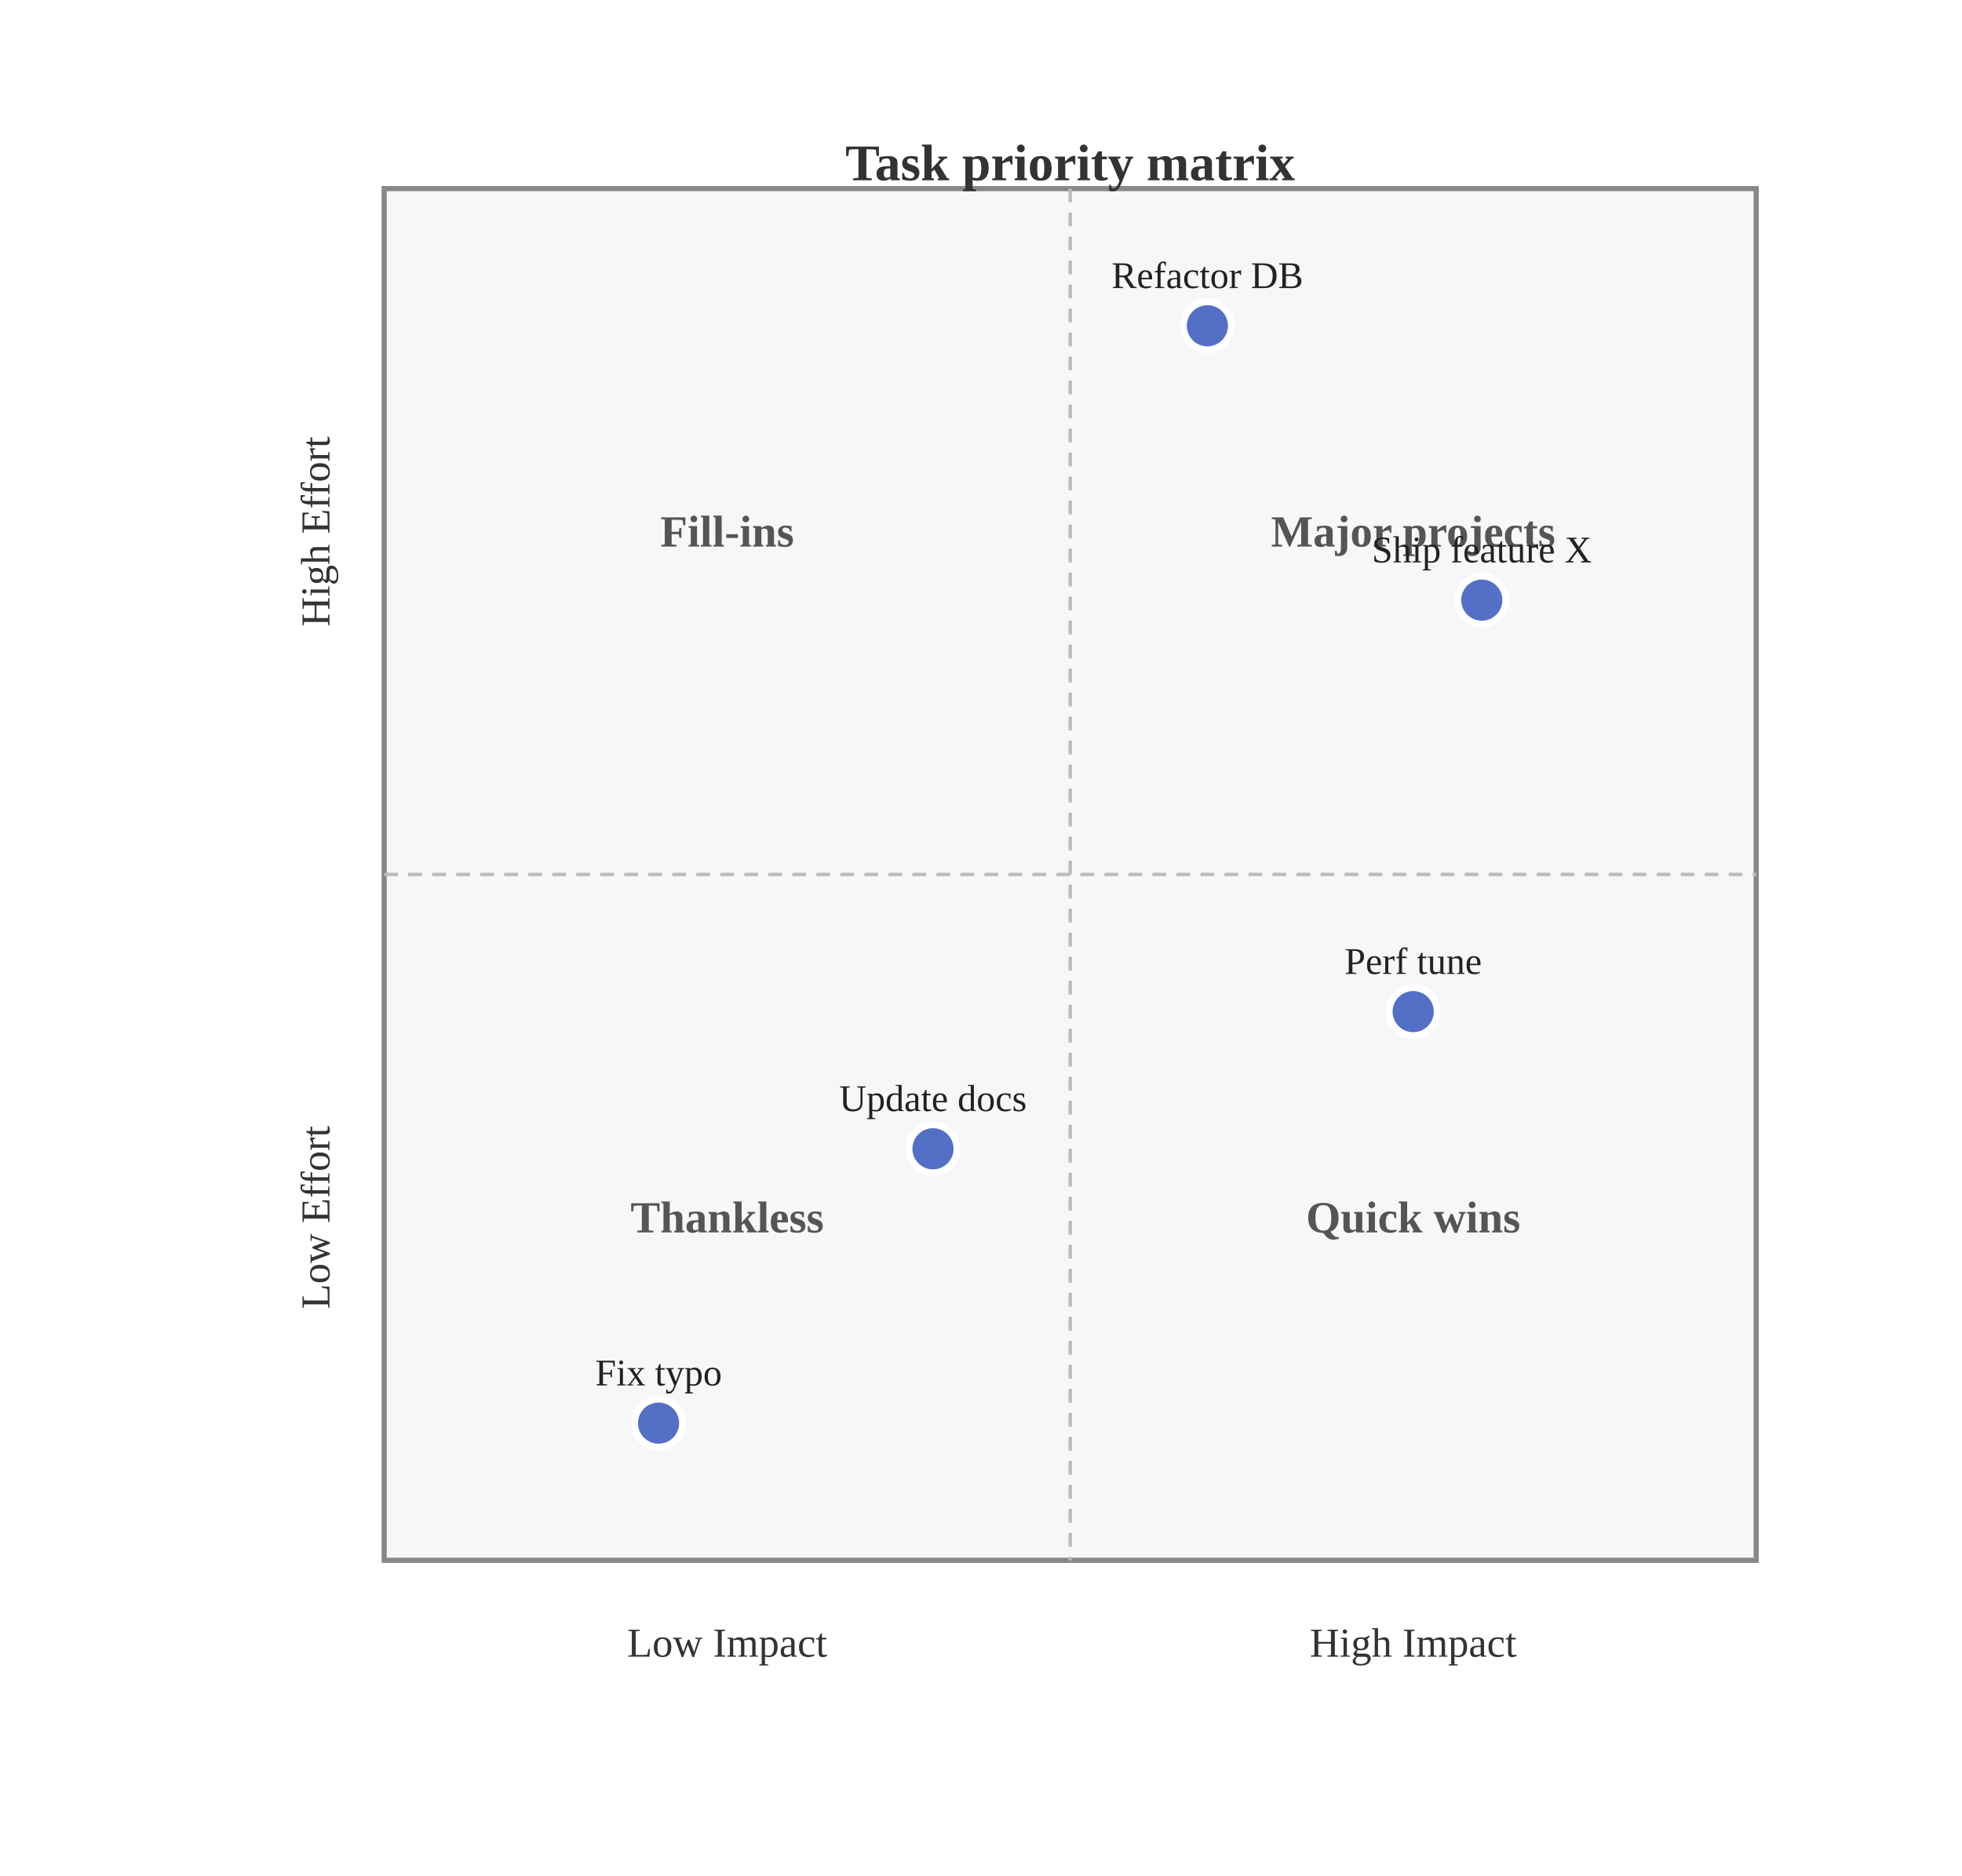
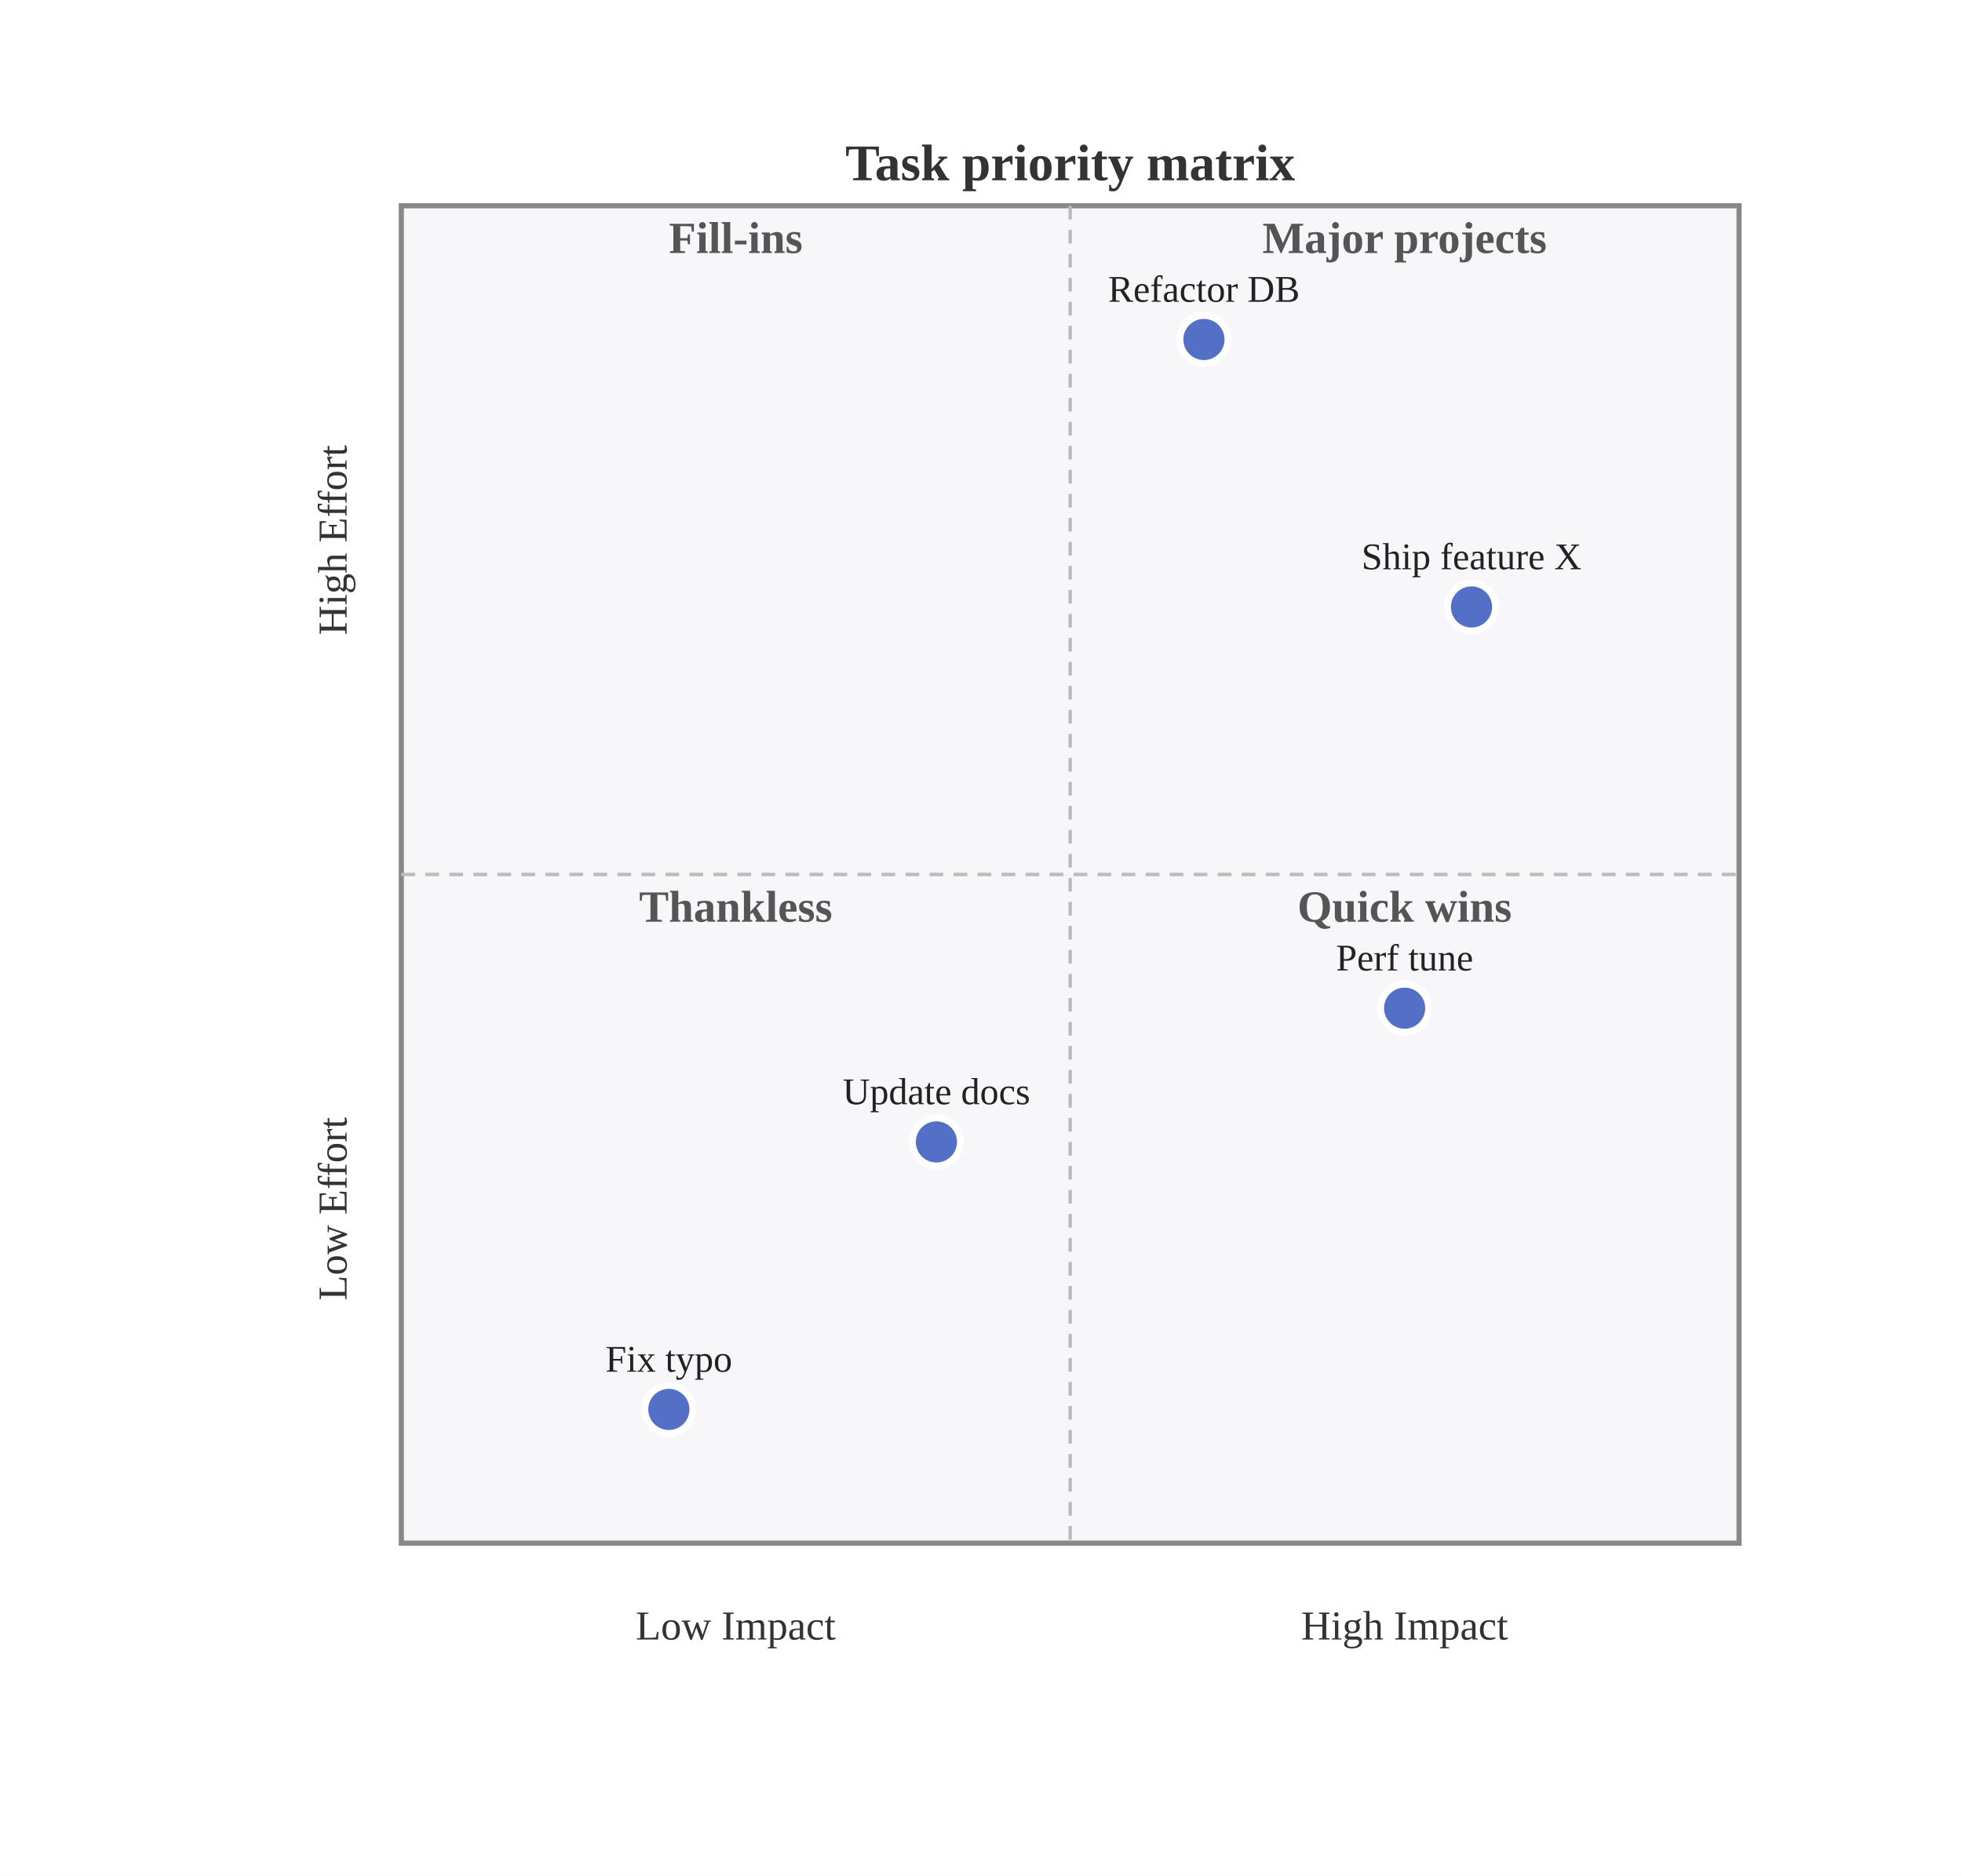
<svg xmlns="http://www.w3.org/2000/svg" viewBox="0 0 572.00 547.00">
  <rect x="0.00" y="0.00" width="572.00" height="547.00" style="fill:#fff;stroke:none" />
-   <rect x="112.00" y="55.00" width="400.00" height="400.00" style="fill:#f7f7fa;stroke:#888;stroke-width:1.5" />
+   <rect x="117.00" y="60.00" width="390.00" height="390.00" style="fill:#f7f7fa;stroke:#888;stroke-width:1.5" />
  <text x="312.00" y="47.50" text-anchor="middle" dominant-baseline="central" style="fill:#333;font-size:15px;font-weight:bold">Task priority matrix</text>
-   <line x1="112.00" y1="255.00" x2="512.00" y2="255.00" style="stroke:#bbb;stroke-width:1;stroke-dasharray:4 3" />
-   <line x1="312.00" y1="55.00" x2="312.00" y2="455.00" style="stroke:#bbb;stroke-width:1;stroke-dasharray:4 3" />
-   <text x="412.00" y="155.00" text-anchor="middle" dominant-baseline="central" style="fill:#555;font-size:13px;font-weight:bold">Major projects</text>
-   <text x="212.00" y="155.00" text-anchor="middle" dominant-baseline="central" style="fill:#555;font-size:13px;font-weight:bold">Fill-ins</text>
-   <text x="212.00" y="355.00" text-anchor="middle" dominant-baseline="central" style="fill:#555;font-size:13px;font-weight:bold">Thankless</text>
-   <text x="412.00" y="355.00" text-anchor="middle" dominant-baseline="central" style="fill:#555;font-size:13px;font-weight:bold">Quick wins</text>
-   <text x="212.00" y="475.00" text-anchor="middle" dominant-baseline="hanging" style="fill:#333;font-size:12px">Low Impact</text>
-   <text x="412.00" y="475.00" text-anchor="middle" dominant-baseline="hanging" style="fill:#333;font-size:12px">High Impact</text>
-   <text x="92.00" y="355.00" text-anchor="middle" dominant-baseline="central" style="fill:#333;font-size:12px" transform="rotate(-90 92.00 355.00)">Low Effort</text>
-   <text x="92.00" y="155.00" text-anchor="middle" dominant-baseline="central" style="fill:#333;font-size:12px" transform="rotate(-90 92.00 155.00)">High Effort</text>
-   <circle cx="432.00" cy="175.00" r="7.00" style="fill:#5470c6;stroke:#fff;stroke-width:2" />
-   <text x="432.00" y="164.00" text-anchor="middle" dominant-baseline="baseline" style="fill:#222;font-size:11px">Ship feature X</text>
-   <circle cx="192.00" cy="415.00" r="7.00" style="fill:#5470c6;stroke:#fff;stroke-width:2" />
-   <text x="192.00" y="404.00" text-anchor="middle" dominant-baseline="baseline" style="fill:#222;font-size:11px">Fix typo</text>
-   <circle cx="352.00" cy="95.00" r="7.00" style="fill:#5470c6;stroke:#fff;stroke-width:2" />
-   <text x="352.00" y="84.00" text-anchor="middle" dominant-baseline="baseline" style="fill:#222;font-size:11px">Refactor DB</text>
-   <circle cx="272.00" cy="335.00" r="7.00" style="fill:#5470c6;stroke:#fff;stroke-width:2" />
-   <text x="272.00" y="324.00" text-anchor="middle" dominant-baseline="baseline" style="fill:#222;font-size:11px">Update docs</text>
-   <circle cx="412.00" cy="295.00" r="7.00" style="fill:#5470c6;stroke:#fff;stroke-width:2" />
-   <text x="412.00" y="284.00" text-anchor="middle" dominant-baseline="baseline" style="fill:#222;font-size:11px">Perf tune</text>
+   <line x1="117.00" y1="255.00" x2="507.00" y2="255.00" style="stroke:#bbb;stroke-width:1;stroke-dasharray:4 3" />
+   <line x1="312.00" y1="60.00" x2="312.00" y2="450.00" style="stroke:#bbb;stroke-width:1;stroke-dasharray:4 3" />
+   <text x="409.50" y="65.00" text-anchor="middle" dominant-baseline="hanging" style="fill:#555;font-size:13px;font-weight:bold">Major projects</text>
+   <text x="214.50" y="65.00" text-anchor="middle" dominant-baseline="hanging" style="fill:#555;font-size:13px;font-weight:bold">Fill-ins</text>
+   <text x="214.50" y="260.00" text-anchor="middle" dominant-baseline="hanging" style="fill:#555;font-size:13px;font-weight:bold">Thankless</text>
+   <text x="409.50" y="260.00" text-anchor="middle" dominant-baseline="hanging" style="fill:#555;font-size:13px;font-weight:bold">Quick wins</text>
+   <text x="214.50" y="470.00" text-anchor="middle" dominant-baseline="hanging" style="fill:#333;font-size:12px">Low Impact</text>
+   <text x="409.50" y="470.00" text-anchor="middle" dominant-baseline="hanging" style="fill:#333;font-size:12px">High Impact</text>
+   <text x="97.00" y="352.50" text-anchor="middle" dominant-baseline="central" style="fill:#333;font-size:12px" transform="rotate(-90 97.00 352.50)">Low Effort</text>
+   <text x="97.00" y="157.50" text-anchor="middle" dominant-baseline="central" style="fill:#333;font-size:12px" transform="rotate(-90 97.00 157.50)">High Effort</text>
+   <circle cx="429.00" cy="177.00" r="7.00" style="fill:#5470c6;stroke:#fff;stroke-width:2" />
+   <text x="429.00" y="166.00" text-anchor="middle" dominant-baseline="baseline" style="fill:#222;font-size:11px">Ship feature X</text>
+   <circle cx="195.00" cy="411.00" r="7.00" style="fill:#5470c6;stroke:#fff;stroke-width:2" />
+   <text x="195.00" y="400.00" text-anchor="middle" dominant-baseline="baseline" style="fill:#222;font-size:11px">Fix typo</text>
+   <circle cx="351.00" cy="99.00" r="7.00" style="fill:#5470c6;stroke:#fff;stroke-width:2" />
+   <text x="351.00" y="88.00" text-anchor="middle" dominant-baseline="baseline" style="fill:#222;font-size:11px">Refactor DB</text>
+   <circle cx="273.00" cy="333.00" r="7.00" style="fill:#5470c6;stroke:#fff;stroke-width:2" />
+   <text x="273.00" y="322.00" text-anchor="middle" dominant-baseline="baseline" style="fill:#222;font-size:11px">Update docs</text>
+   <circle cx="409.50" cy="294.00" r="7.00" style="fill:#5470c6;stroke:#fff;stroke-width:2" />
+   <text x="409.50" y="283.00" text-anchor="middle" dominant-baseline="baseline" style="fill:#222;font-size:11px">Perf tune</text>
</svg>
